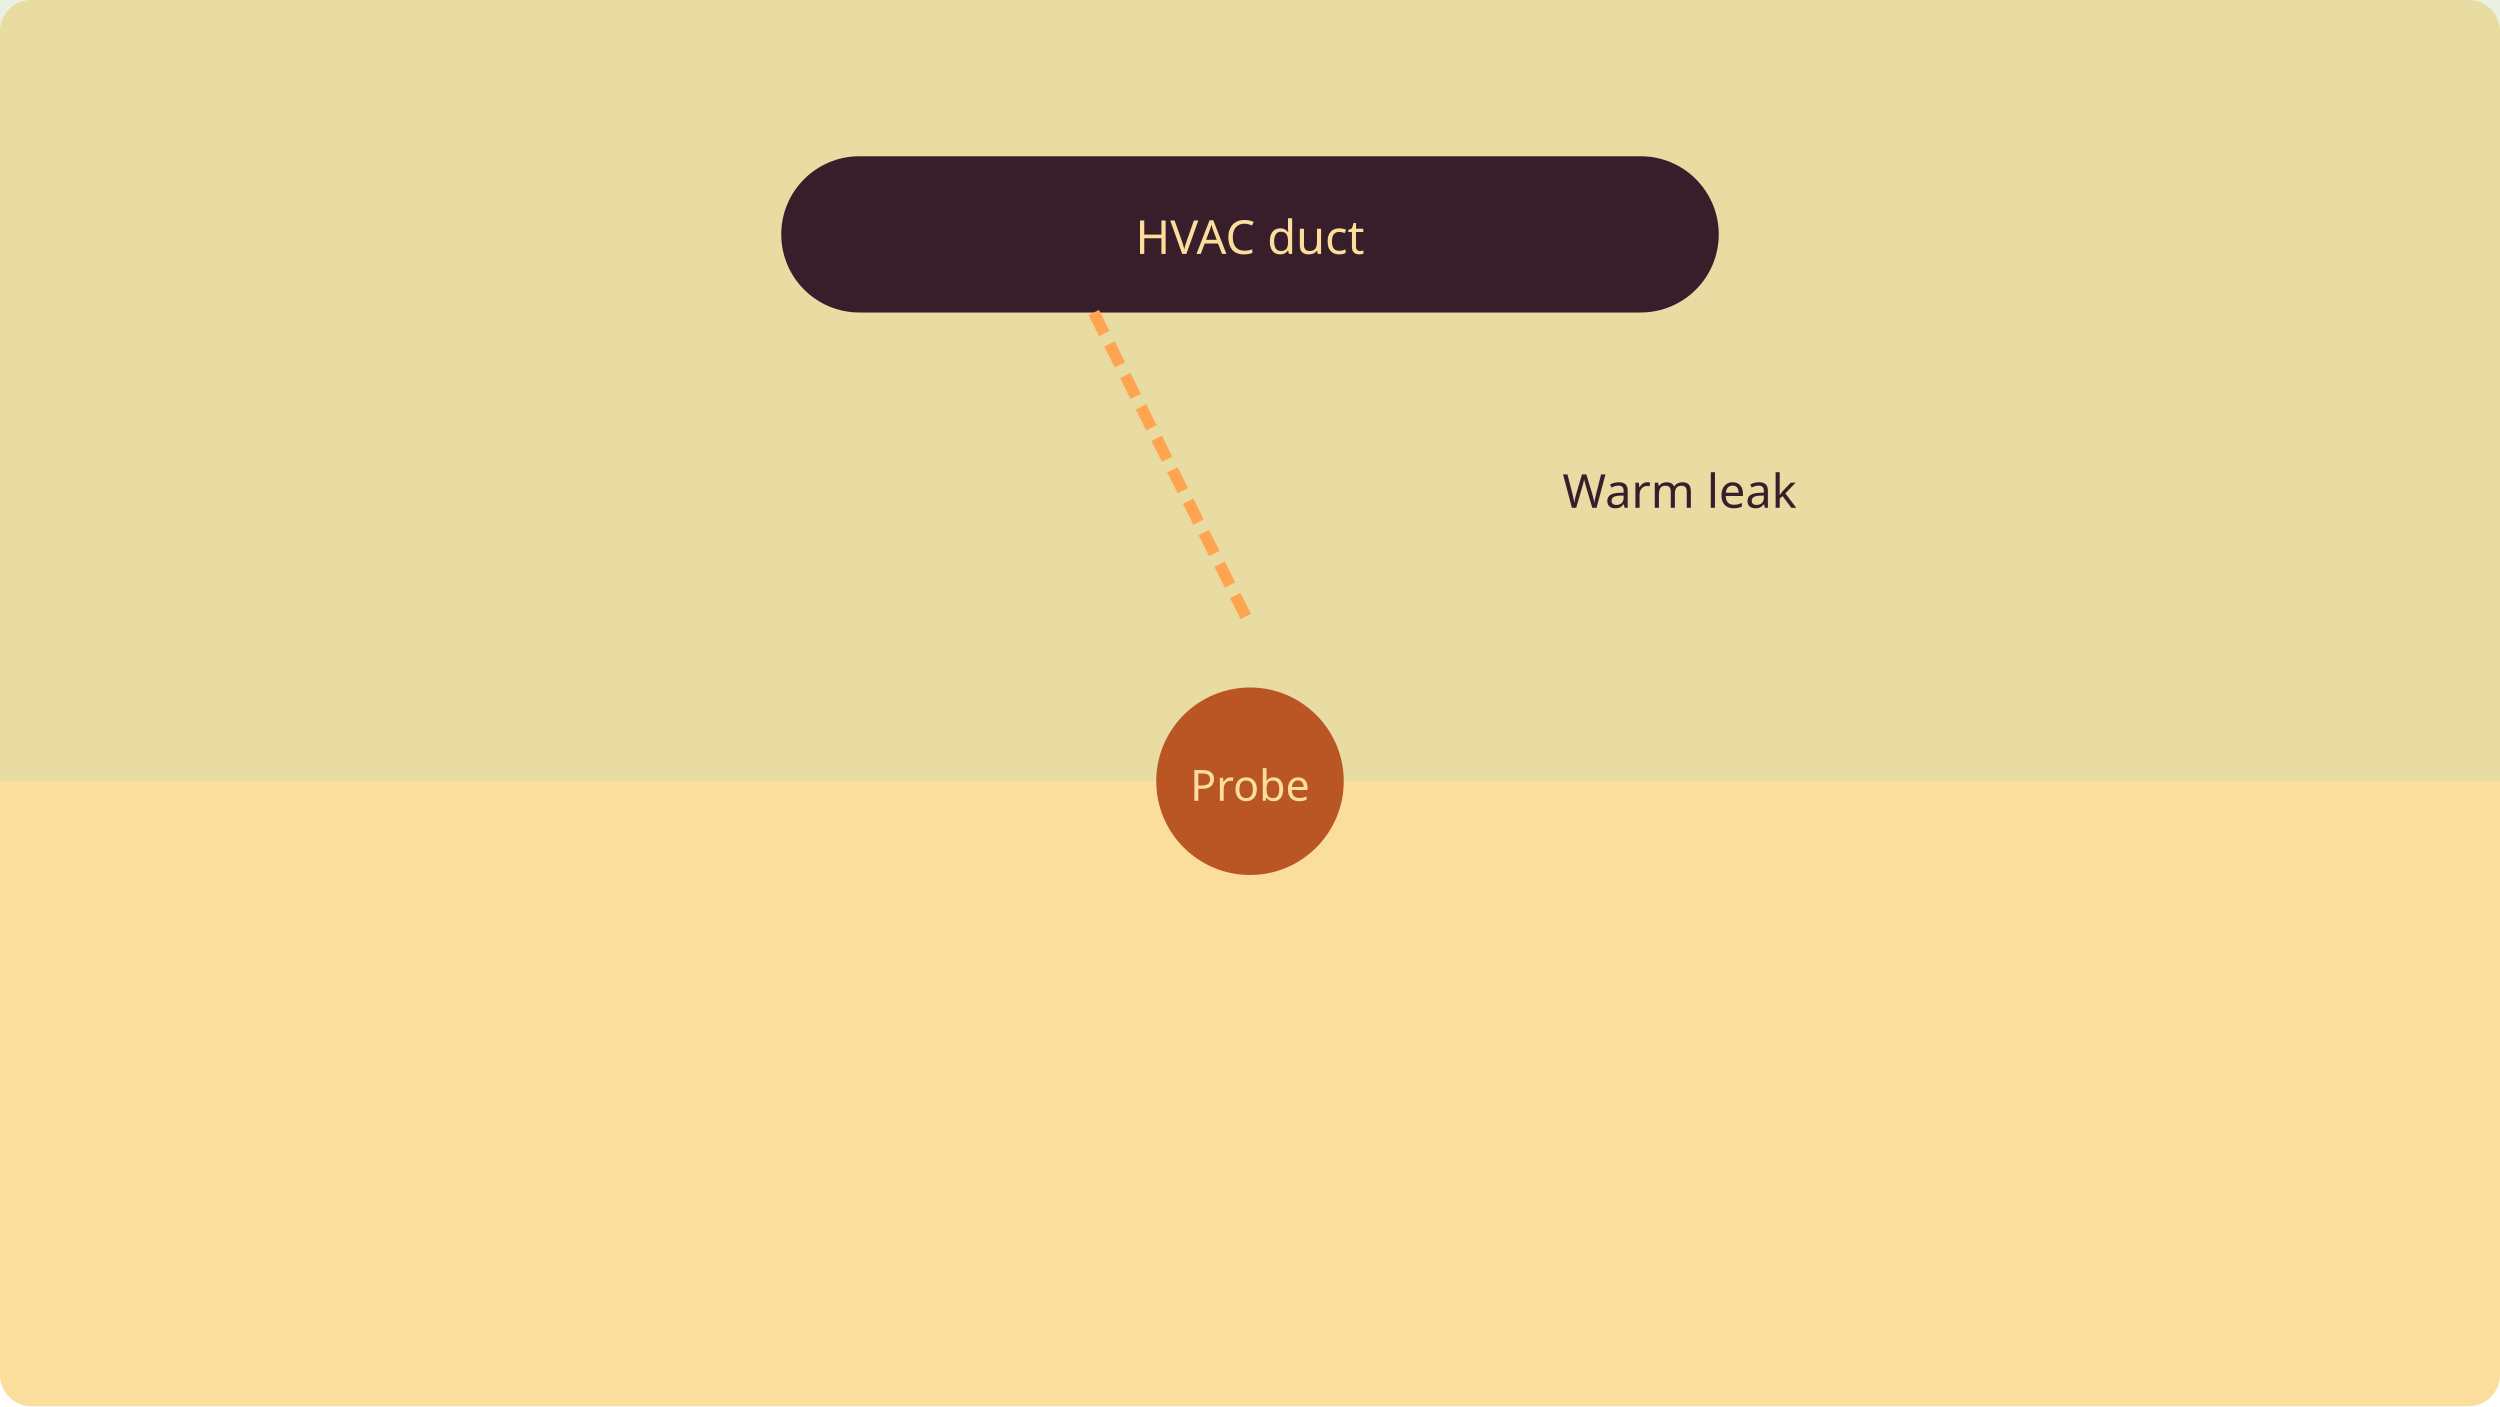
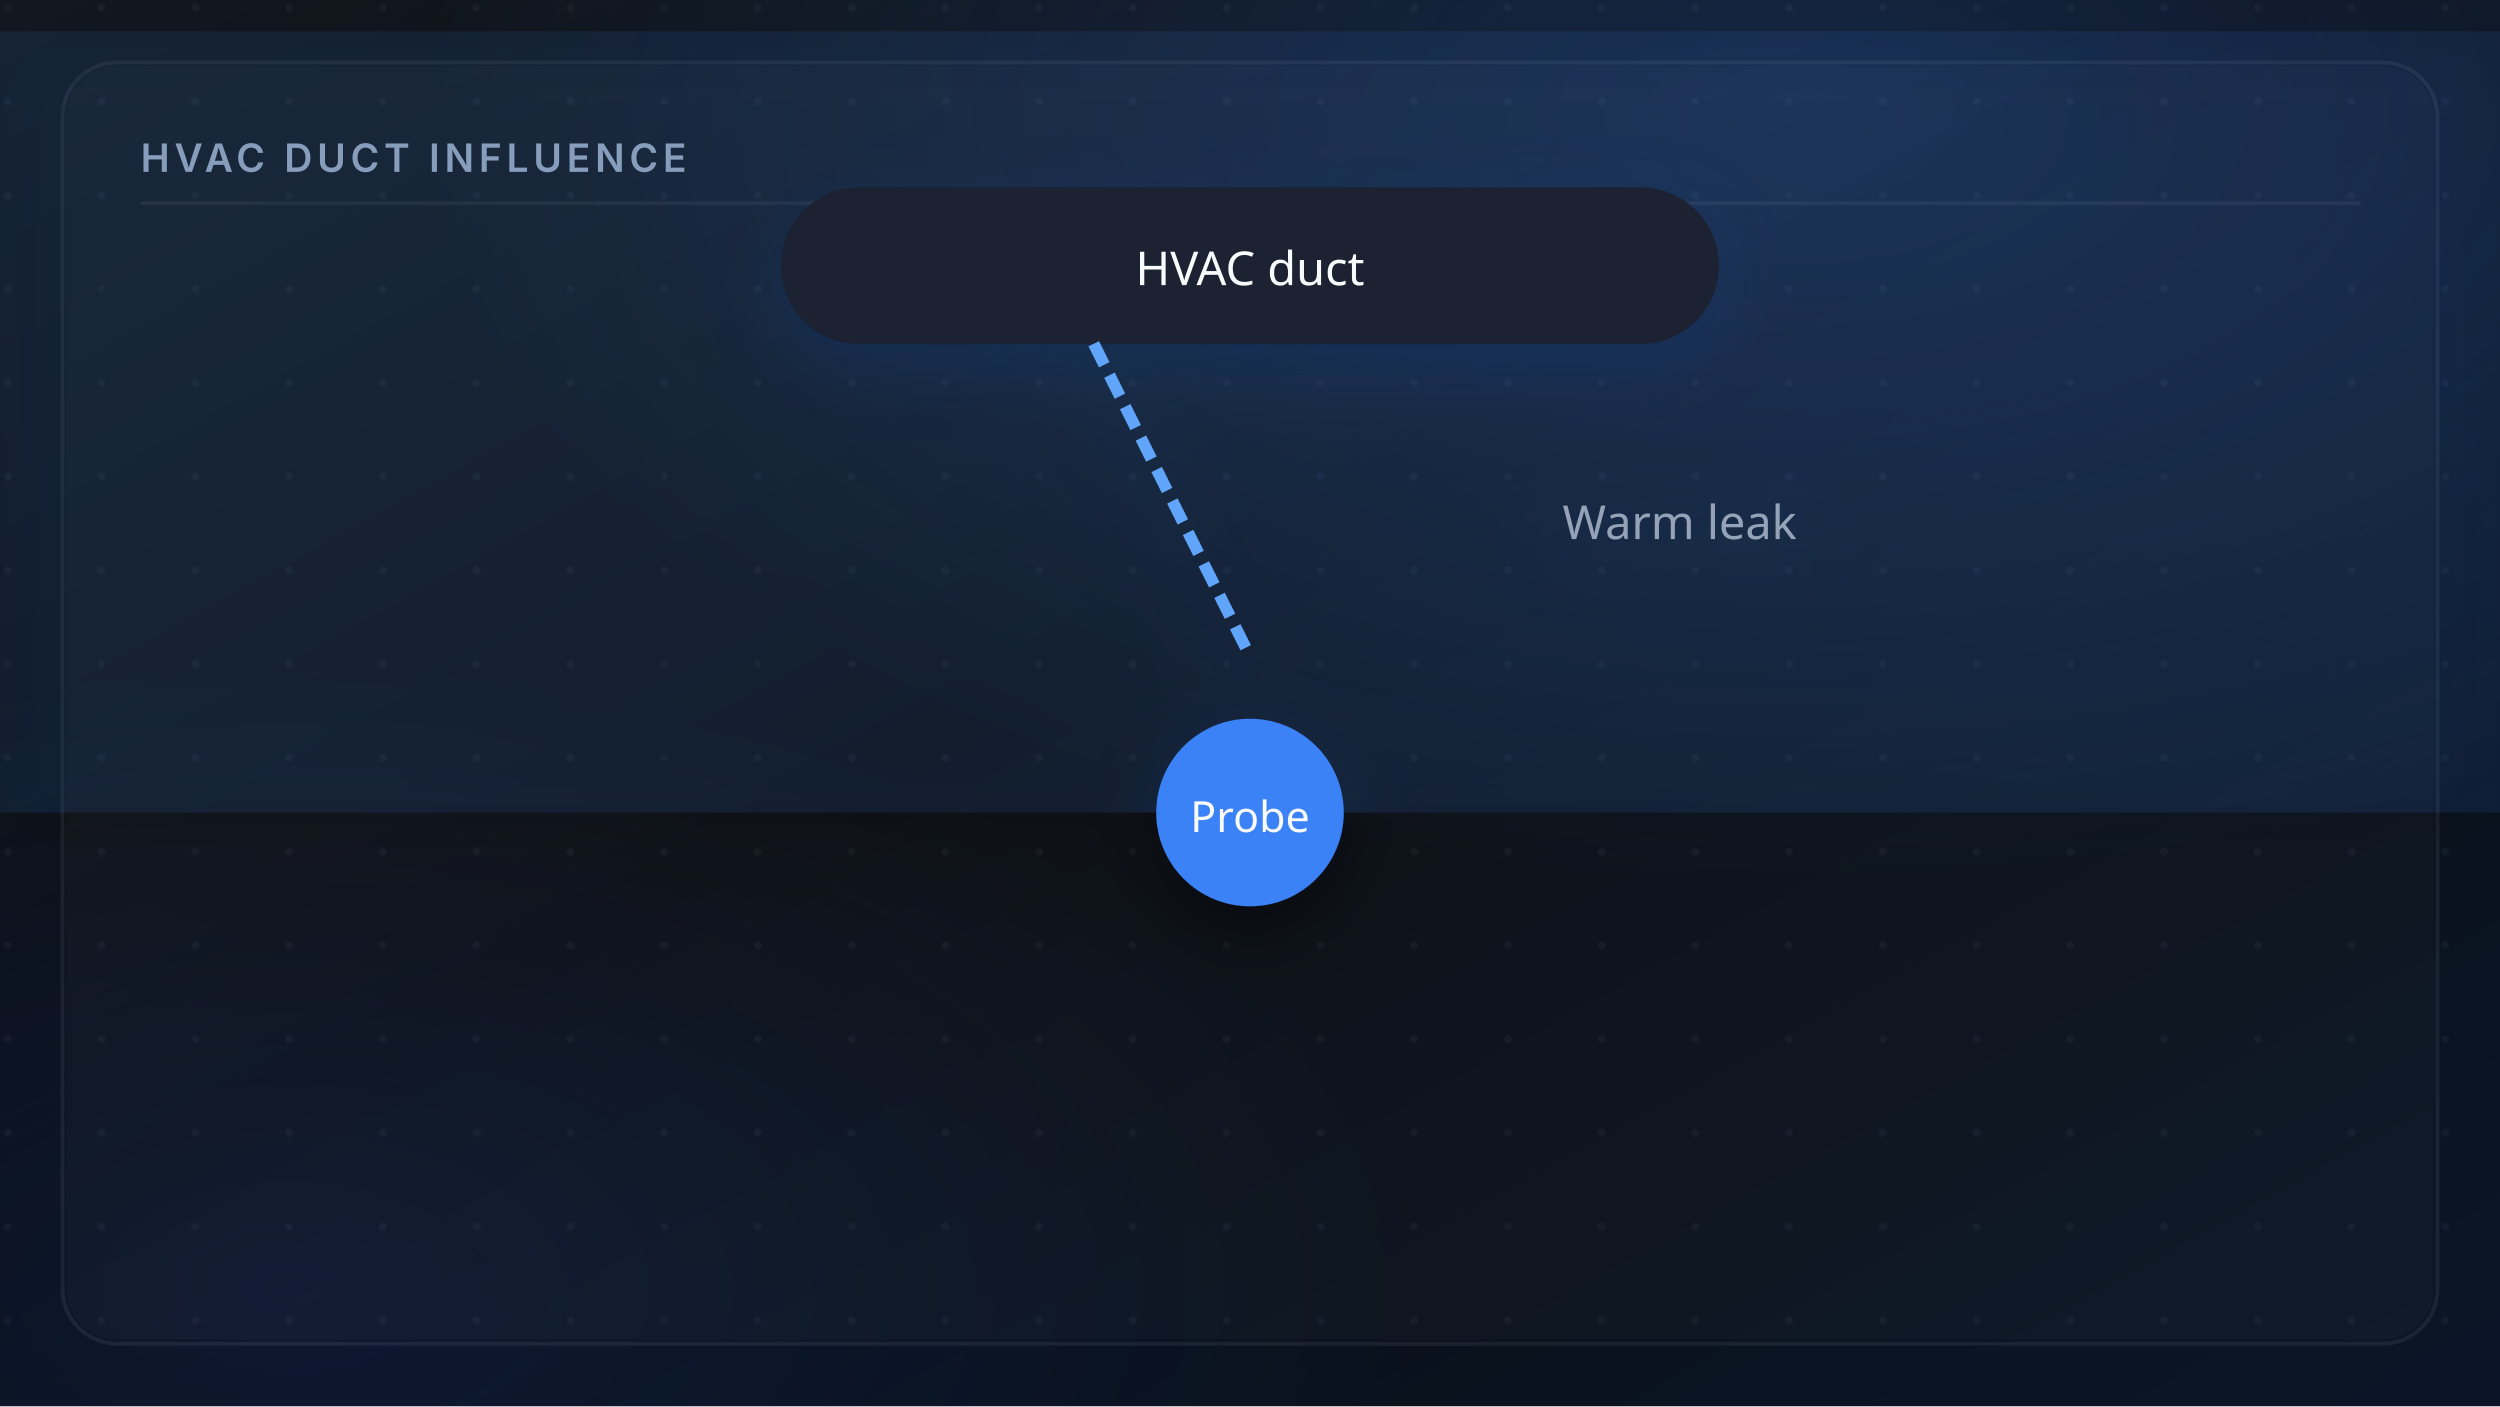
<svg xmlns="http://www.w3.org/2000/svg" viewBox="0 0 640 360" role="img" aria-labelledby="title-hvac-duct-influence desc-hvac-duct-influence">
-   <rect width="640" height="360" fill="#fcde9c" rx="8" />
-   <rect x="0" y="0" width="640" height="200" fill="#c4d6b0" opacity="0.35" />
-   <rect x="200" y="40" width="240" height="40" rx="20" fill="#381d2a" />
-   <text x="320" y="65" text-anchor="middle" fill="#fcde9c" font-size="12" font-family="system-ui">HVAC duct</text>
-   <path d="M280 80 Q300 120 320 160" stroke="#ffa552" stroke-width="3" fill="none" stroke-dasharray="6 3" />
-   <circle cx="320" cy="200" r="24" fill="#ba5624" />
-   <text x="320" y="205" text-anchor="middle" fill="#fcde9c" font-size="11" font-family="system-ui">Probe</text>
-   <text x="400" y="130" fill="#381d2a" font-size="12" font-family="system-ui">Warm leak</text>
+   <defs>
+     <linearGradient id="bg-hvacxductxinfluence" x1="0%" y1="0%" x2="100%" y2="100%">
+       <stop offset="0%" stop-color="#121820" />
+       <stop offset="45%" stop-color="#090b0f" />
+       <stop offset="100%" stop-color="#0a1628" />
+     </linearGradient>
+     <radialGradient id="glow-hvacxductxinfluence" cx="72%" cy="8%" r="55%">
+       <stop offset="0%" stop-color="rgba(59,130,246,0.22)" />
+       <stop offset="100%" stop-color="rgba(59,130,246,0)" />
+     </radialGradient>
+     <radialGradient id="glow2-hvacxductxinfluence" cx="12%" cy="92%" r="45%">
+       <stop offset="0%" stop-color="rgba(37,99,235,0.14)" />
+       <stop offset="100%" stop-color="rgba(37,99,235,0)" />
+     </radialGradient>
+     <pattern id="dots-hvacxductxinfluence" width="24" height="24" patternUnits="userSpaceOnUse">
+       <circle cx="2" cy="2" r="1" fill="rgba(148,163,184,0.12)" />
+     </pattern>
+     <filter id="soft-hvacxductxinfluence" x="-25%" y="-25%" width="150%" height="150%">
+       <feDropShadow dx="0" dy="6" stdDeviation="8" flood-color="#000000" flood-opacity="0.45" />
+     </filter>
+   </defs>
+   <rect width="640" height="360" fill="url(#bg-hvacxductxinfluence)" />
+   <rect width="640" height="360" fill="url(#glow-hvacxductxinfluence)" />
+   <rect width="640" height="360" fill="url(#glow2-hvacxductxinfluence)" />
+   <rect width="640" height="360" fill="url(#dots-hvacxductxinfluence)" opacity="0.55" />
+   <rect x="16" y="16" width="608" height="328" rx="14" fill="none" stroke="rgba(255,255,255,0.07)" />
+   <rect x="17" y="17" width="606" height="326" rx="13" fill="rgba(255,255,255,0.02)" />
+   <text x="36" y="44" fill="#94a3b8" font-family="Inter,system-ui,sans-serif" font-size="10" font-weight="600" letter-spacing="0.12em">HVAC DUCT INFLUENCE</text>
+   <line x1="36" y1="52" x2="604" y2="52" stroke="rgba(255,255,255,0.06)" />
+   <g filter="url(#soft-hvacxductxinfluence)" transform="translate(0, 8)">
+     <rect x="0" y="0" width="640" height="200" fill="rgba(59,130,246,0.28)" opacity="0.35" />
+     <rect x="200" y="40" width="240" height="40" rx="20" fill="#1a2230" />
+     <text x="320" y="65" text-anchor="middle" fill="#f8fafc" font-size="12" font-family="system-ui">HVAC duct</text>
+     <path d="M280 80 Q300 120 320 160" stroke="#60a5fa" stroke-width="3" fill="none" stroke-dasharray="6 3" />
+     <circle cx="320" cy="200" r="24" fill="#3b82f6" />
+     <text x="320" y="205" text-anchor="middle" fill="#f8fafc" font-size="11" font-family="system-ui">Probe</text>
+     <text x="400" y="130" fill="#94a3b8" font-size="12" font-family="system-ui">Warm leak</text>
+   </g>
</svg>
